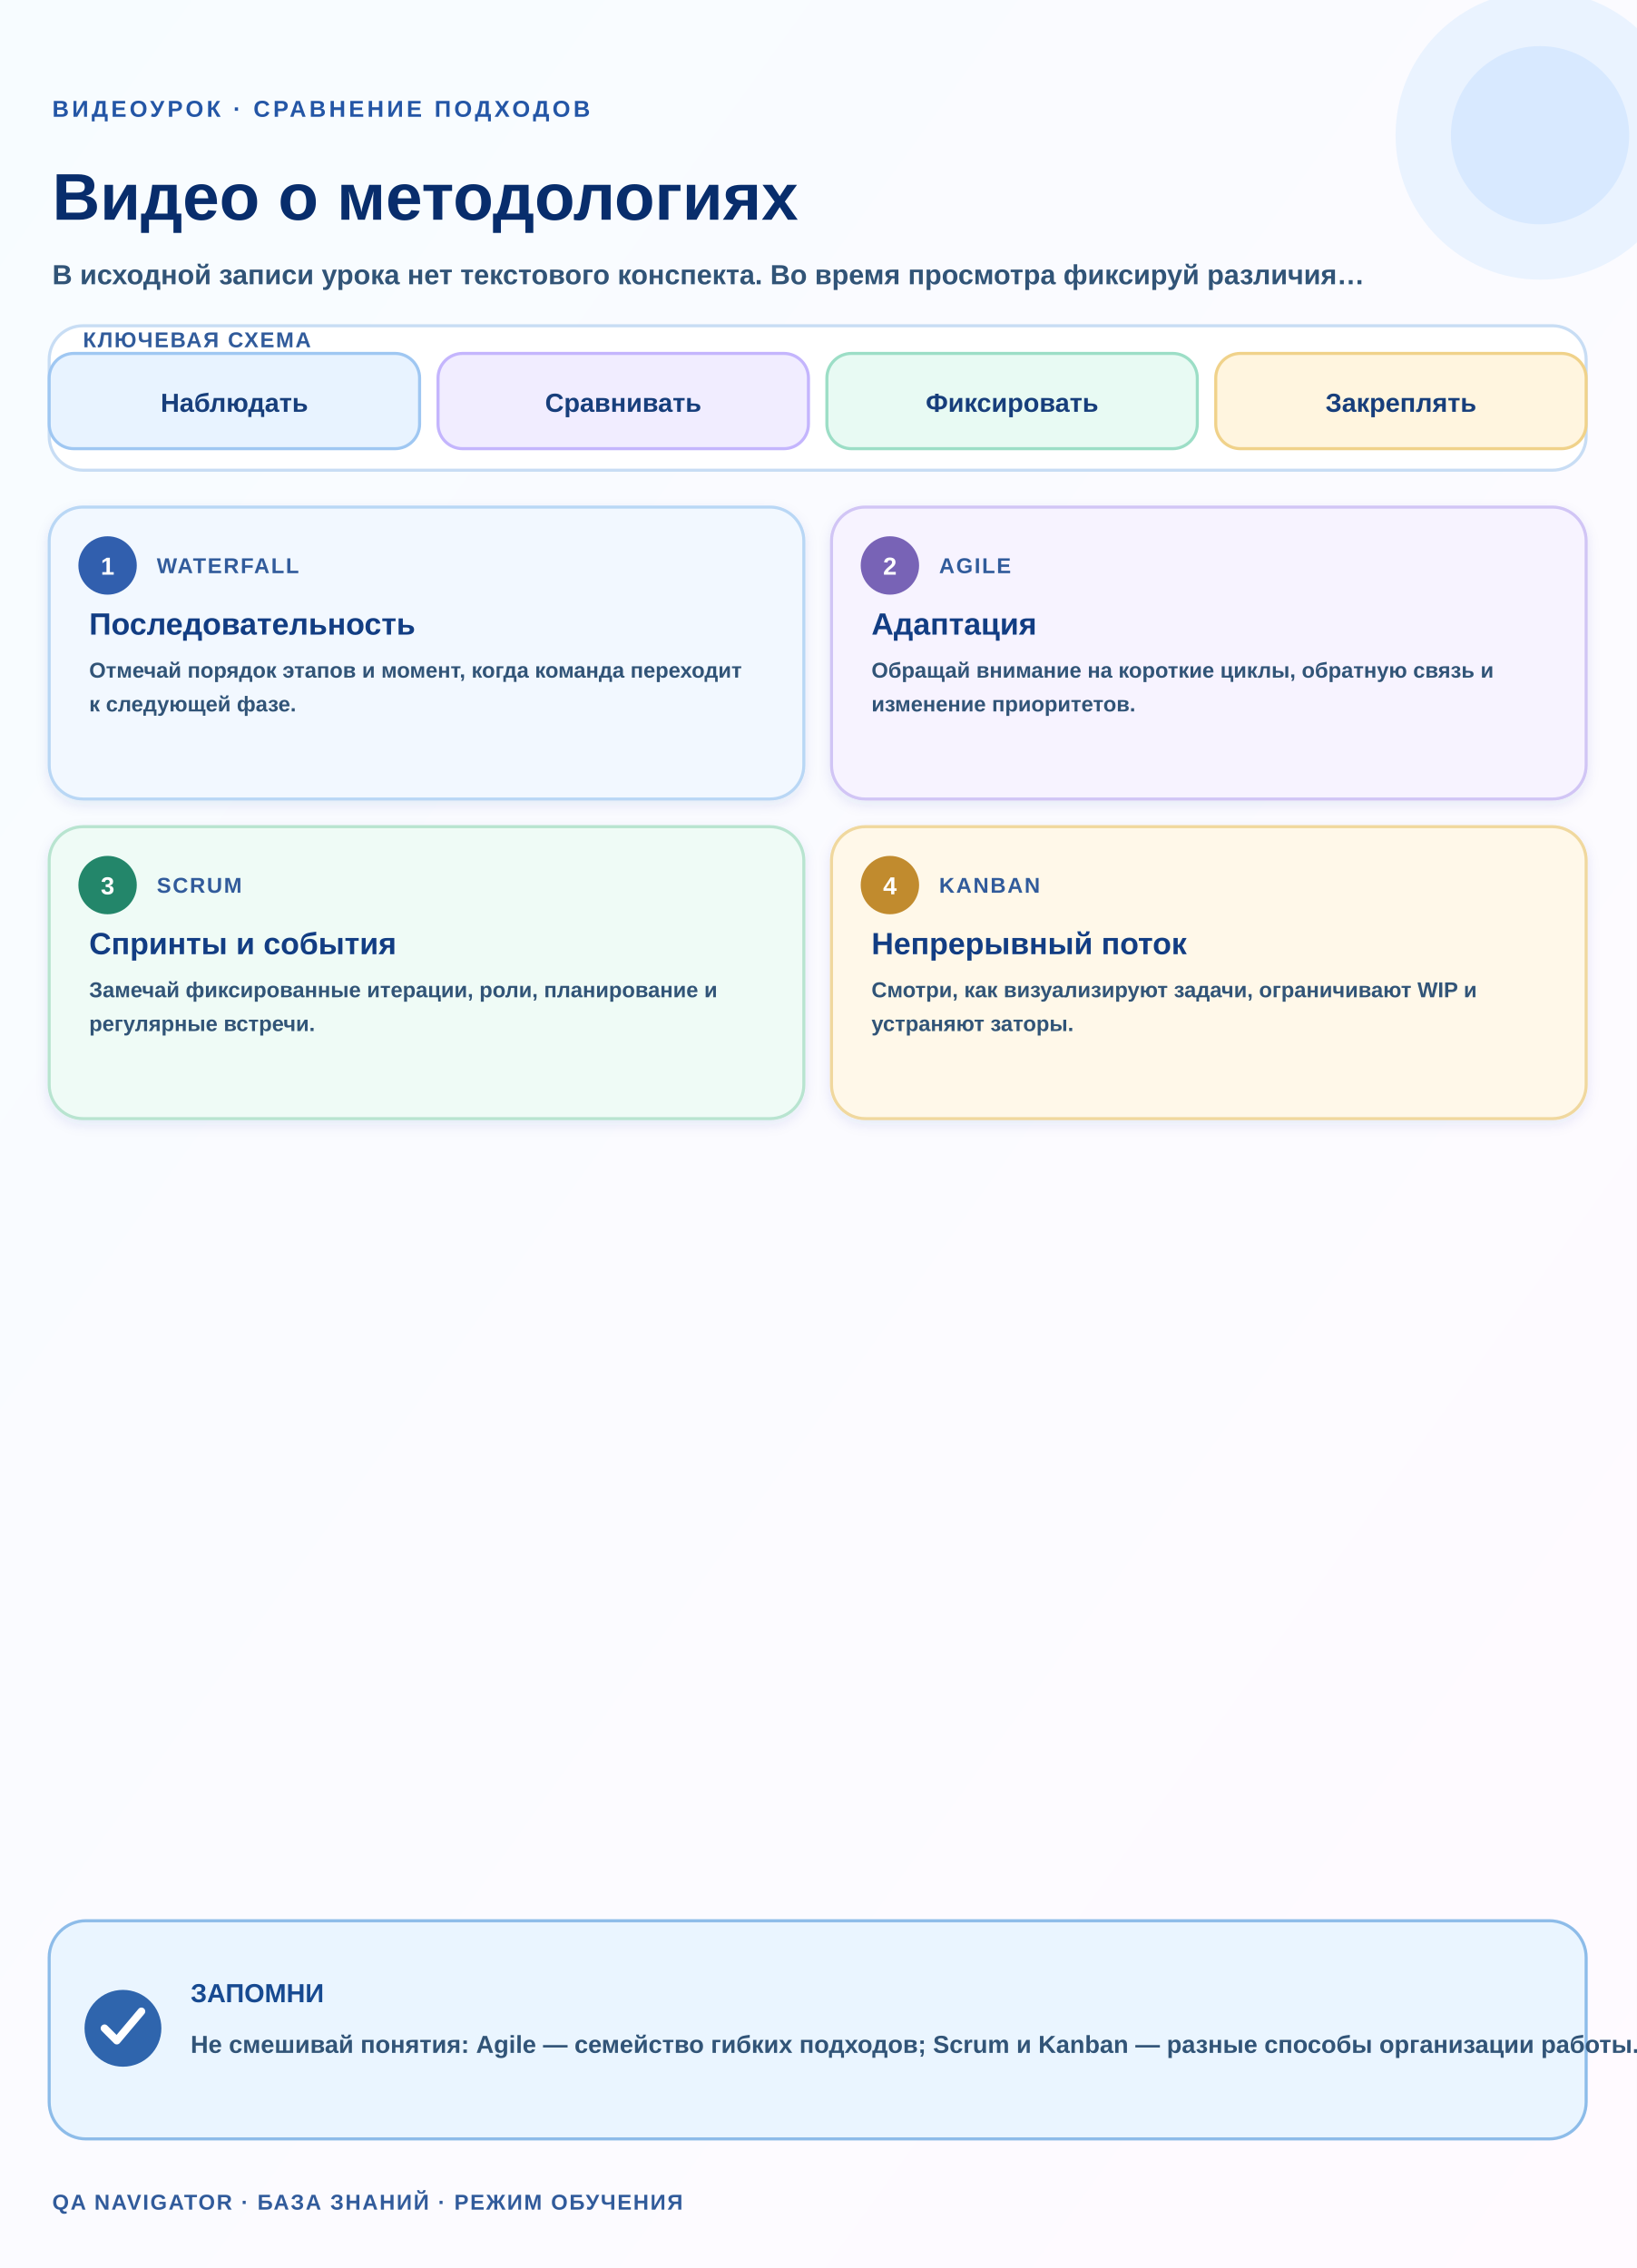
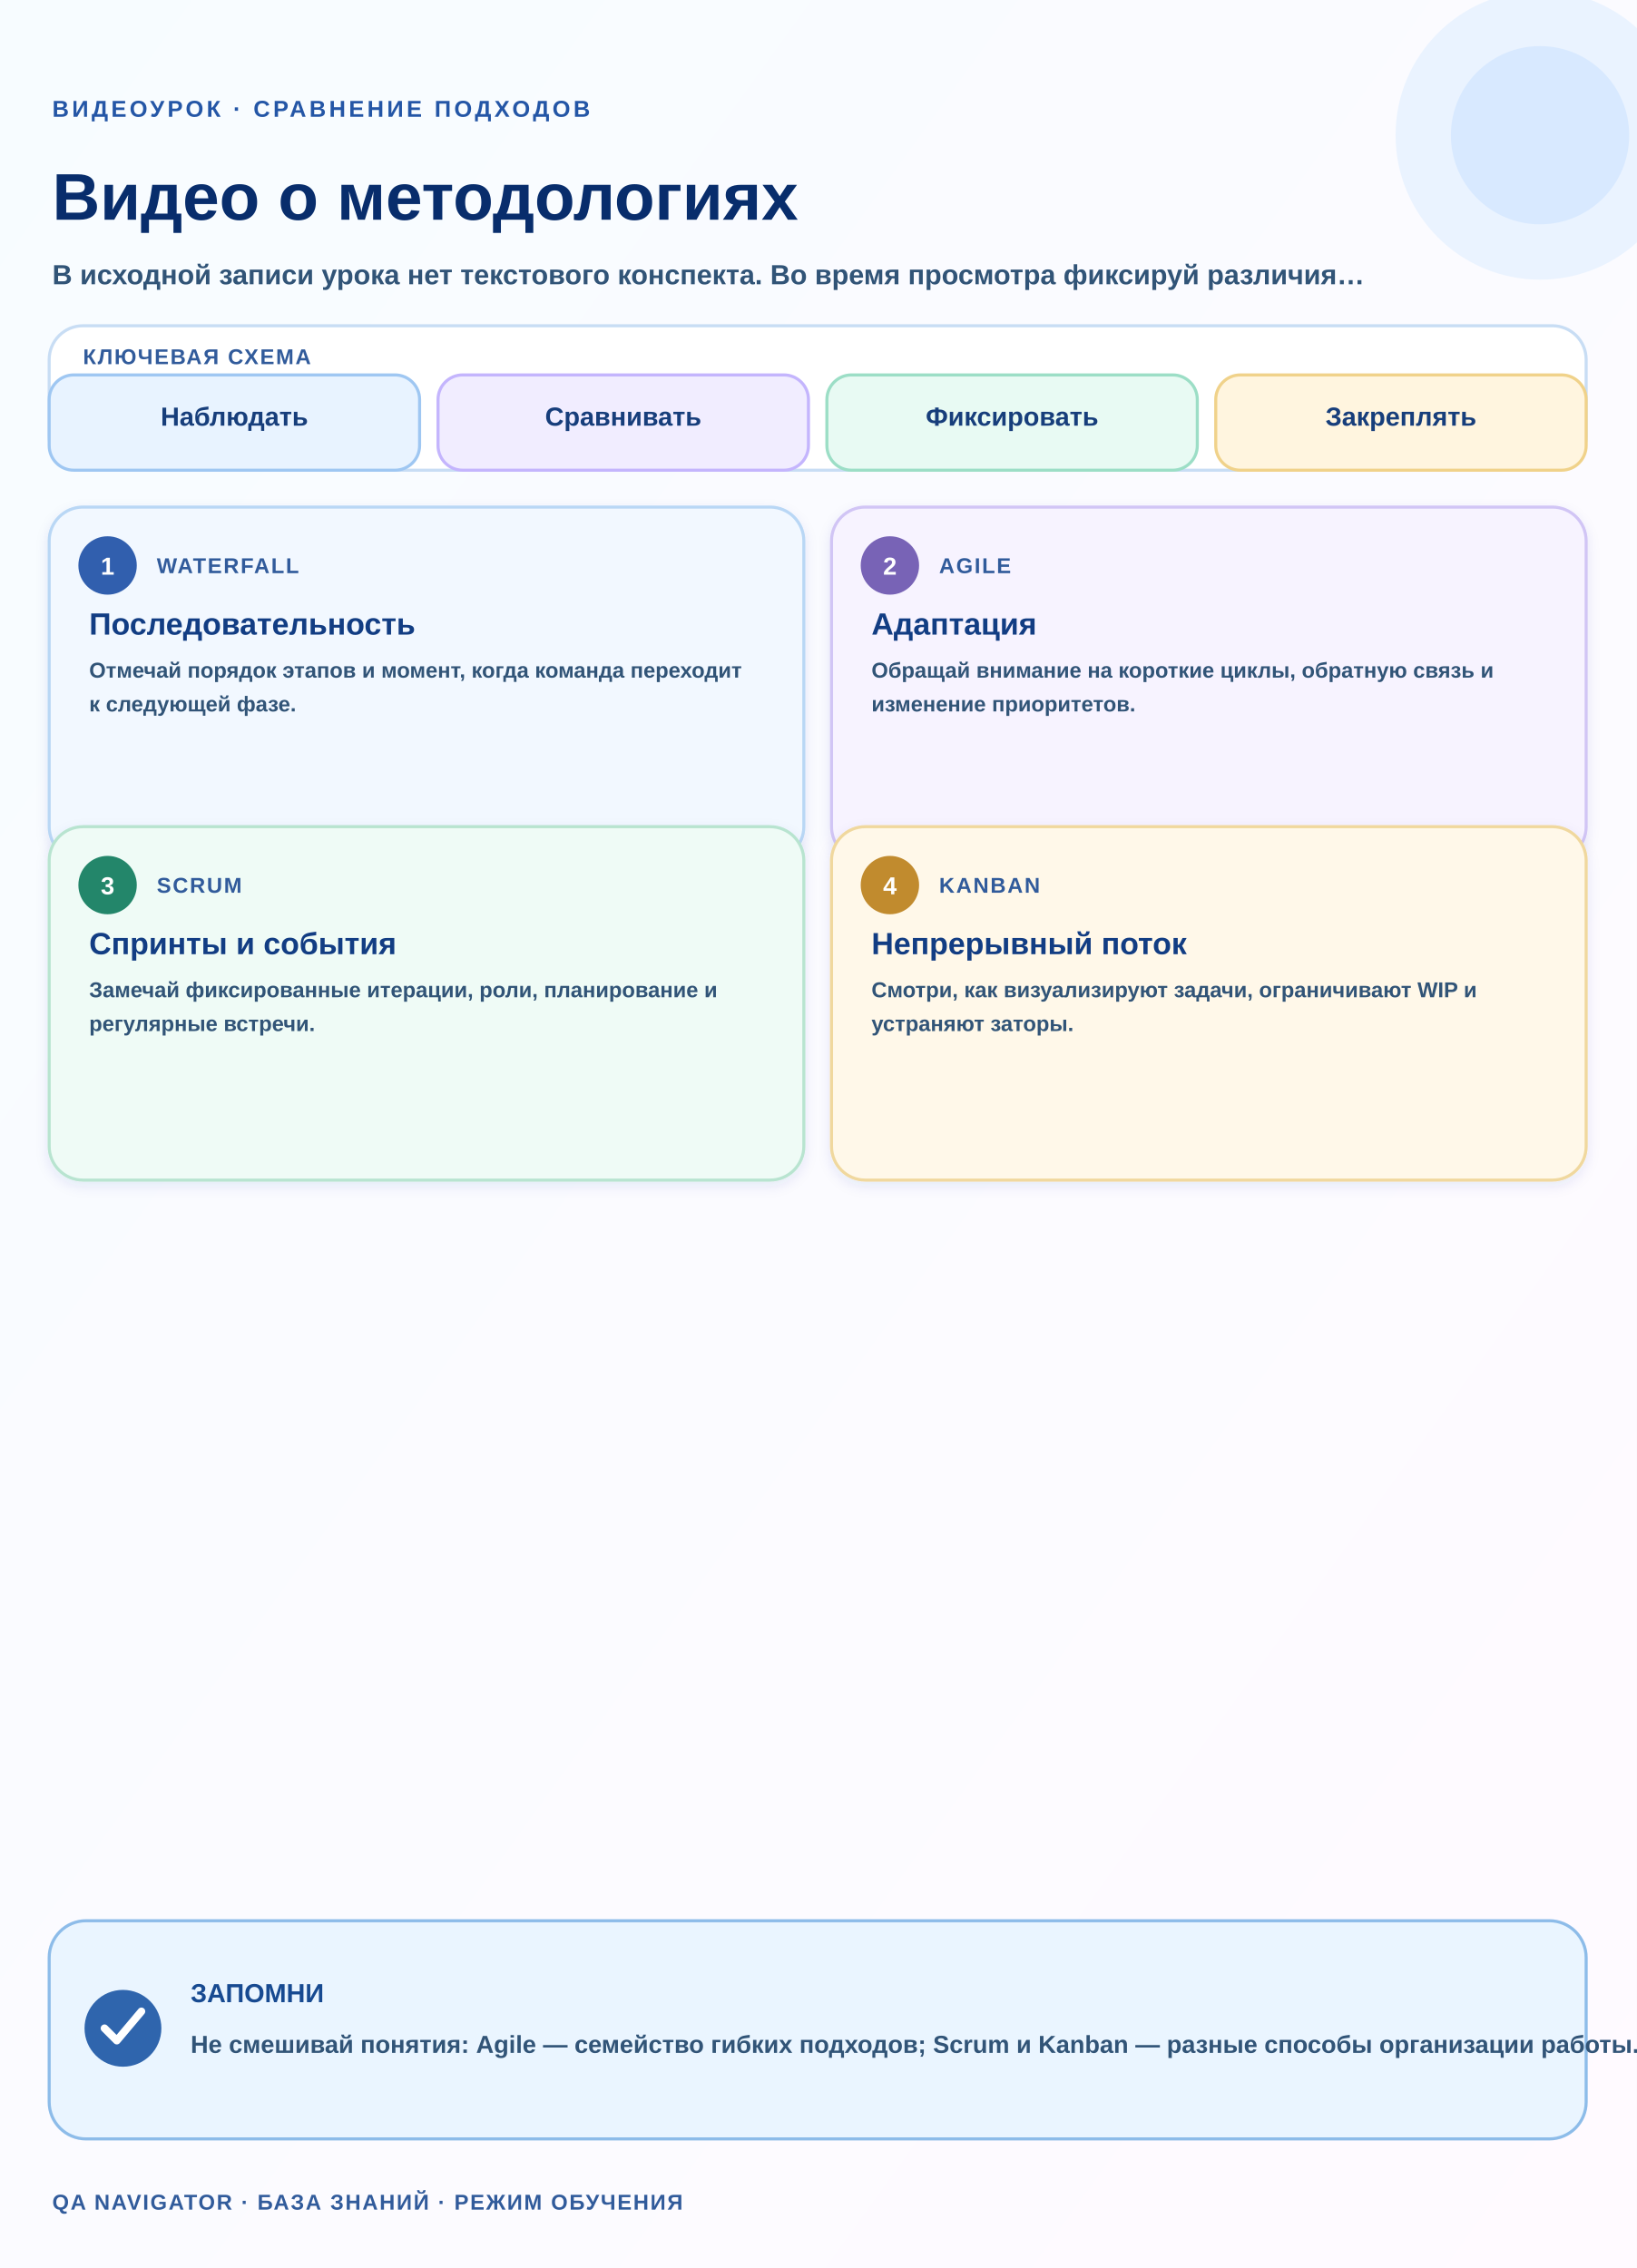
<svg xmlns="http://www.w3.org/2000/svg" viewBox="0 0 1065 1476" preserveAspectRatio="xMidYMin meet" role="img" aria-labelledby="title desc">
  <defs>
    <linearGradient id="paper" x1="0" y1="0" x2="1" y2="1">
      <stop stop-color="#f7fcff" />
      <stop offset="1" stop-color="#fffaff" />
    </linearGradient>
    <filter id="shadow" x="-10%" y="-10%" width="120%" height="120%">
      <feDropShadow dx="0" dy="3" stdDeviation="4" flood-color="#174da1" flood-opacity=".09" />
    </filter>
    <style>
.title{font:800 43px Arial,sans-serif;fill:#082d6c}.tag{font:800 15px Arial,sans-serif;letter-spacing:2px;fill:#2456a6}
.subtitle{font:600 18px Arial,sans-serif;fill:#315477}.flow{font:800 17px Arial,sans-serif;fill:#173e7b}
.eyebrow{font:800 14px Arial,sans-serif;letter-spacing:1px;fill:#315b9b}.heading{font:800 20px Arial,sans-serif;fill:#123d83}
.body{font:600 14px Arial,sans-serif;fill:#315477}.number{font:800 16px Arial,sans-serif;fill:#fff}
.footerTitle{font:800 17px Arial,sans-serif;fill:#174a91}.footer{font:600 16px Arial,sans-serif;fill:#315477}
</style>
  </defs>
  <rect width="1065" height="1476" fill="url(#paper)" />
  <circle cx="1002" cy="88" r="94" fill="#eaf3ff" />
  <circle cx="1002" cy="88" r="58" fill="#d8e9ff" />
  <text x="34" y="76" class="tag">ВИДЕОУРОК · СРАВНЕНИЕ ПОДХОДОВ</text>
  <text x="34" y="143" class="title">Видео о методологиях</text>
  <text x="34" y="185" class="subtitle">В исходной записи урока нет текстового конспекта. Во время просмотра фиксируй различия…</text>
  <rect x="32" y="212" width="1000" height="94" rx="22" fill="#fff" stroke="#c8ddf4" stroke-width="2" />
-   <text x="54" y="226" class="eyebrow">КЛЮЧЕВАЯ СХЕМА</text>
-   <rect x="32" y="230" width="241" height="62" rx="16" fill="#e8f3ff" stroke="#9fc7f2" stroke-width="2" />
-   <text x="152.5" y="268" text-anchor="middle" class="flow">Наблюдать</text>
-   <rect x="285" y="230" width="241" height="62" rx="16" fill="#f1edff" stroke="#c4b5fd" stroke-width="2" />
-   <text x="405.5" y="268" text-anchor="middle" class="flow">Сравнивать</text>
-   <rect x="538" y="230" width="241" height="62" rx="16" fill="#e8faf3" stroke="#9cdec6" stroke-width="2" />
-   <text x="658.5" y="268" text-anchor="middle" class="flow">Фиксировать</text>
-   <rect x="791" y="230" width="241" height="62" rx="16" fill="#fff5df" stroke="#f0d28a" stroke-width="2" />
-   <text x="911.5" y="268" text-anchor="middle" class="flow">Закреплять</text>
-   <rect x="32" y="330" width="491" height="190" rx="22" fill="#f2f8ff" stroke="#b9d7f5" stroke-width="2" filter="url(#shadow)" />
+   <text x="54" y="237" class="eyebrow">КЛЮЧЕВАЯ СХЕМА</text>
+   <rect x="32" y="244" width="241" height="62" rx="16" fill="#e8f3ff" stroke="#9fc7f2" stroke-width="2" />
+   <text x="152.5" y="277" text-anchor="middle" class="flow">Наблюдать</text>
+   <rect x="285" y="244" width="241" height="62" rx="16" fill="#f1edff" stroke="#c4b5fd" stroke-width="2" />
+   <text x="405.5" y="277" text-anchor="middle" class="flow">Сравнивать</text>
+   <rect x="538" y="244" width="241" height="62" rx="16" fill="#e8faf3" stroke="#9cdec6" stroke-width="2" />
+   <text x="658.5" y="277" text-anchor="middle" class="flow">Фиксировать</text>
+   <rect x="791" y="244" width="241" height="62" rx="16" fill="#fff5df" stroke="#f0d28a" stroke-width="2" />
+   <text x="911.5" y="277" text-anchor="middle" class="flow">Закреплять</text>
+   <rect x="32" y="330" width="491" height="230" rx="22" fill="#f2f8ff" stroke="#b9d7f5" stroke-width="2" filter="url(#shadow)" />
  <circle cx="70" cy="368" r="19" fill="#315fae" />
  <text x="70" y="374" text-anchor="middle" class="number">1</text>
  <text x="102" y="373" class="eyebrow">WATERFALL</text>
  <text x="58" y="413" class="heading">Последовательность</text>
  <text x="58" y="441" class="body">Отмечай порядок этапов и момент, когда команда переходит</text>
  <text x="58" y="463" class="body">к следующей фазе.</text>
-   <rect x="541" y="330" width="491" height="190" rx="22" fill="#f7f3ff" stroke="#d1c5f5" stroke-width="2" filter="url(#shadow)" />
+   <rect x="541" y="330" width="491" height="230" rx="22" fill="#f7f3ff" stroke="#d1c5f5" stroke-width="2" filter="url(#shadow)" />
  <circle cx="579" cy="368" r="19" fill="#7863b6" />
  <text x="579" y="374" text-anchor="middle" class="number">2</text>
  <text x="611" y="373" class="eyebrow">AGILE</text>
  <text x="567" y="413" class="heading">Адаптация</text>
  <text x="567" y="441" class="body">Обращай внимание на короткие циклы, обратную связь и</text>
  <text x="567" y="463" class="body">изменение приоритетов.</text>
-   <rect x="32" y="538" width="491" height="190" rx="22" fill="#effbf6" stroke="#b8e4d0" stroke-width="2" filter="url(#shadow)" />
+   <rect x="32" y="538" width="491" height="230" rx="22" fill="#effbf6" stroke="#b8e4d0" stroke-width="2" filter="url(#shadow)" />
  <circle cx="70" cy="576" r="19" fill="#23866a" />
  <text x="70" y="582" text-anchor="middle" class="number">3</text>
  <text x="102" y="581" class="eyebrow">SCRUM</text>
  <text x="58" y="621" class="heading">Спринты и события</text>
  <text x="58" y="649" class="body">Замечай фиксированные итерации, роли, планирование и</text>
  <text x="58" y="671" class="body">регулярные встречи.</text>
-   <rect x="541" y="538" width="491" height="190" rx="22" fill="#fff8e9" stroke="#f0d89e" stroke-width="2" filter="url(#shadow)" />
+   <rect x="541" y="538" width="491" height="230" rx="22" fill="#fff8e9" stroke="#f0d89e" stroke-width="2" filter="url(#shadow)" />
  <circle cx="579" cy="576" r="19" fill="#c18b2e" />
  <text x="579" y="582" text-anchor="middle" class="number">4</text>
  <text x="611" y="581" class="eyebrow">KANBAN</text>
  <text x="567" y="621" class="heading">Непрерывный поток</text>
  <text x="567" y="649" class="body">Смотри, как визуализируют задачи, ограничивают WIP и</text>
  <text x="567" y="671" class="body">устраняют заторы.</text>
  <rect x="32" y="1250" width="1000" height="142" rx="24" fill="#eaf5ff" stroke="#8dbce9" stroke-width="2" />
  <circle cx="80" cy="1320" r="25" fill="#2f65ad" />
  <path d="M68 1320l8 8 16-19" fill="none" stroke="#fff" stroke-width="5" stroke-linecap="round" stroke-linejoin="round" />
  <text x="124" y="1303" class="footerTitle">ЗАПОМНИ</text>
  <text x="124" y="1336" class="footer">Не смешивай понятия: Agile — семейство гибких подходов; Scrum и Kanban — разные способы организации работы.</text>
  <text x="34" y="1438" class="eyebrow">QA NAVIGATOR · БАЗА ЗНАНИЙ · РЕЖИМ ОБУЧЕНИЯ</text>
</svg>
